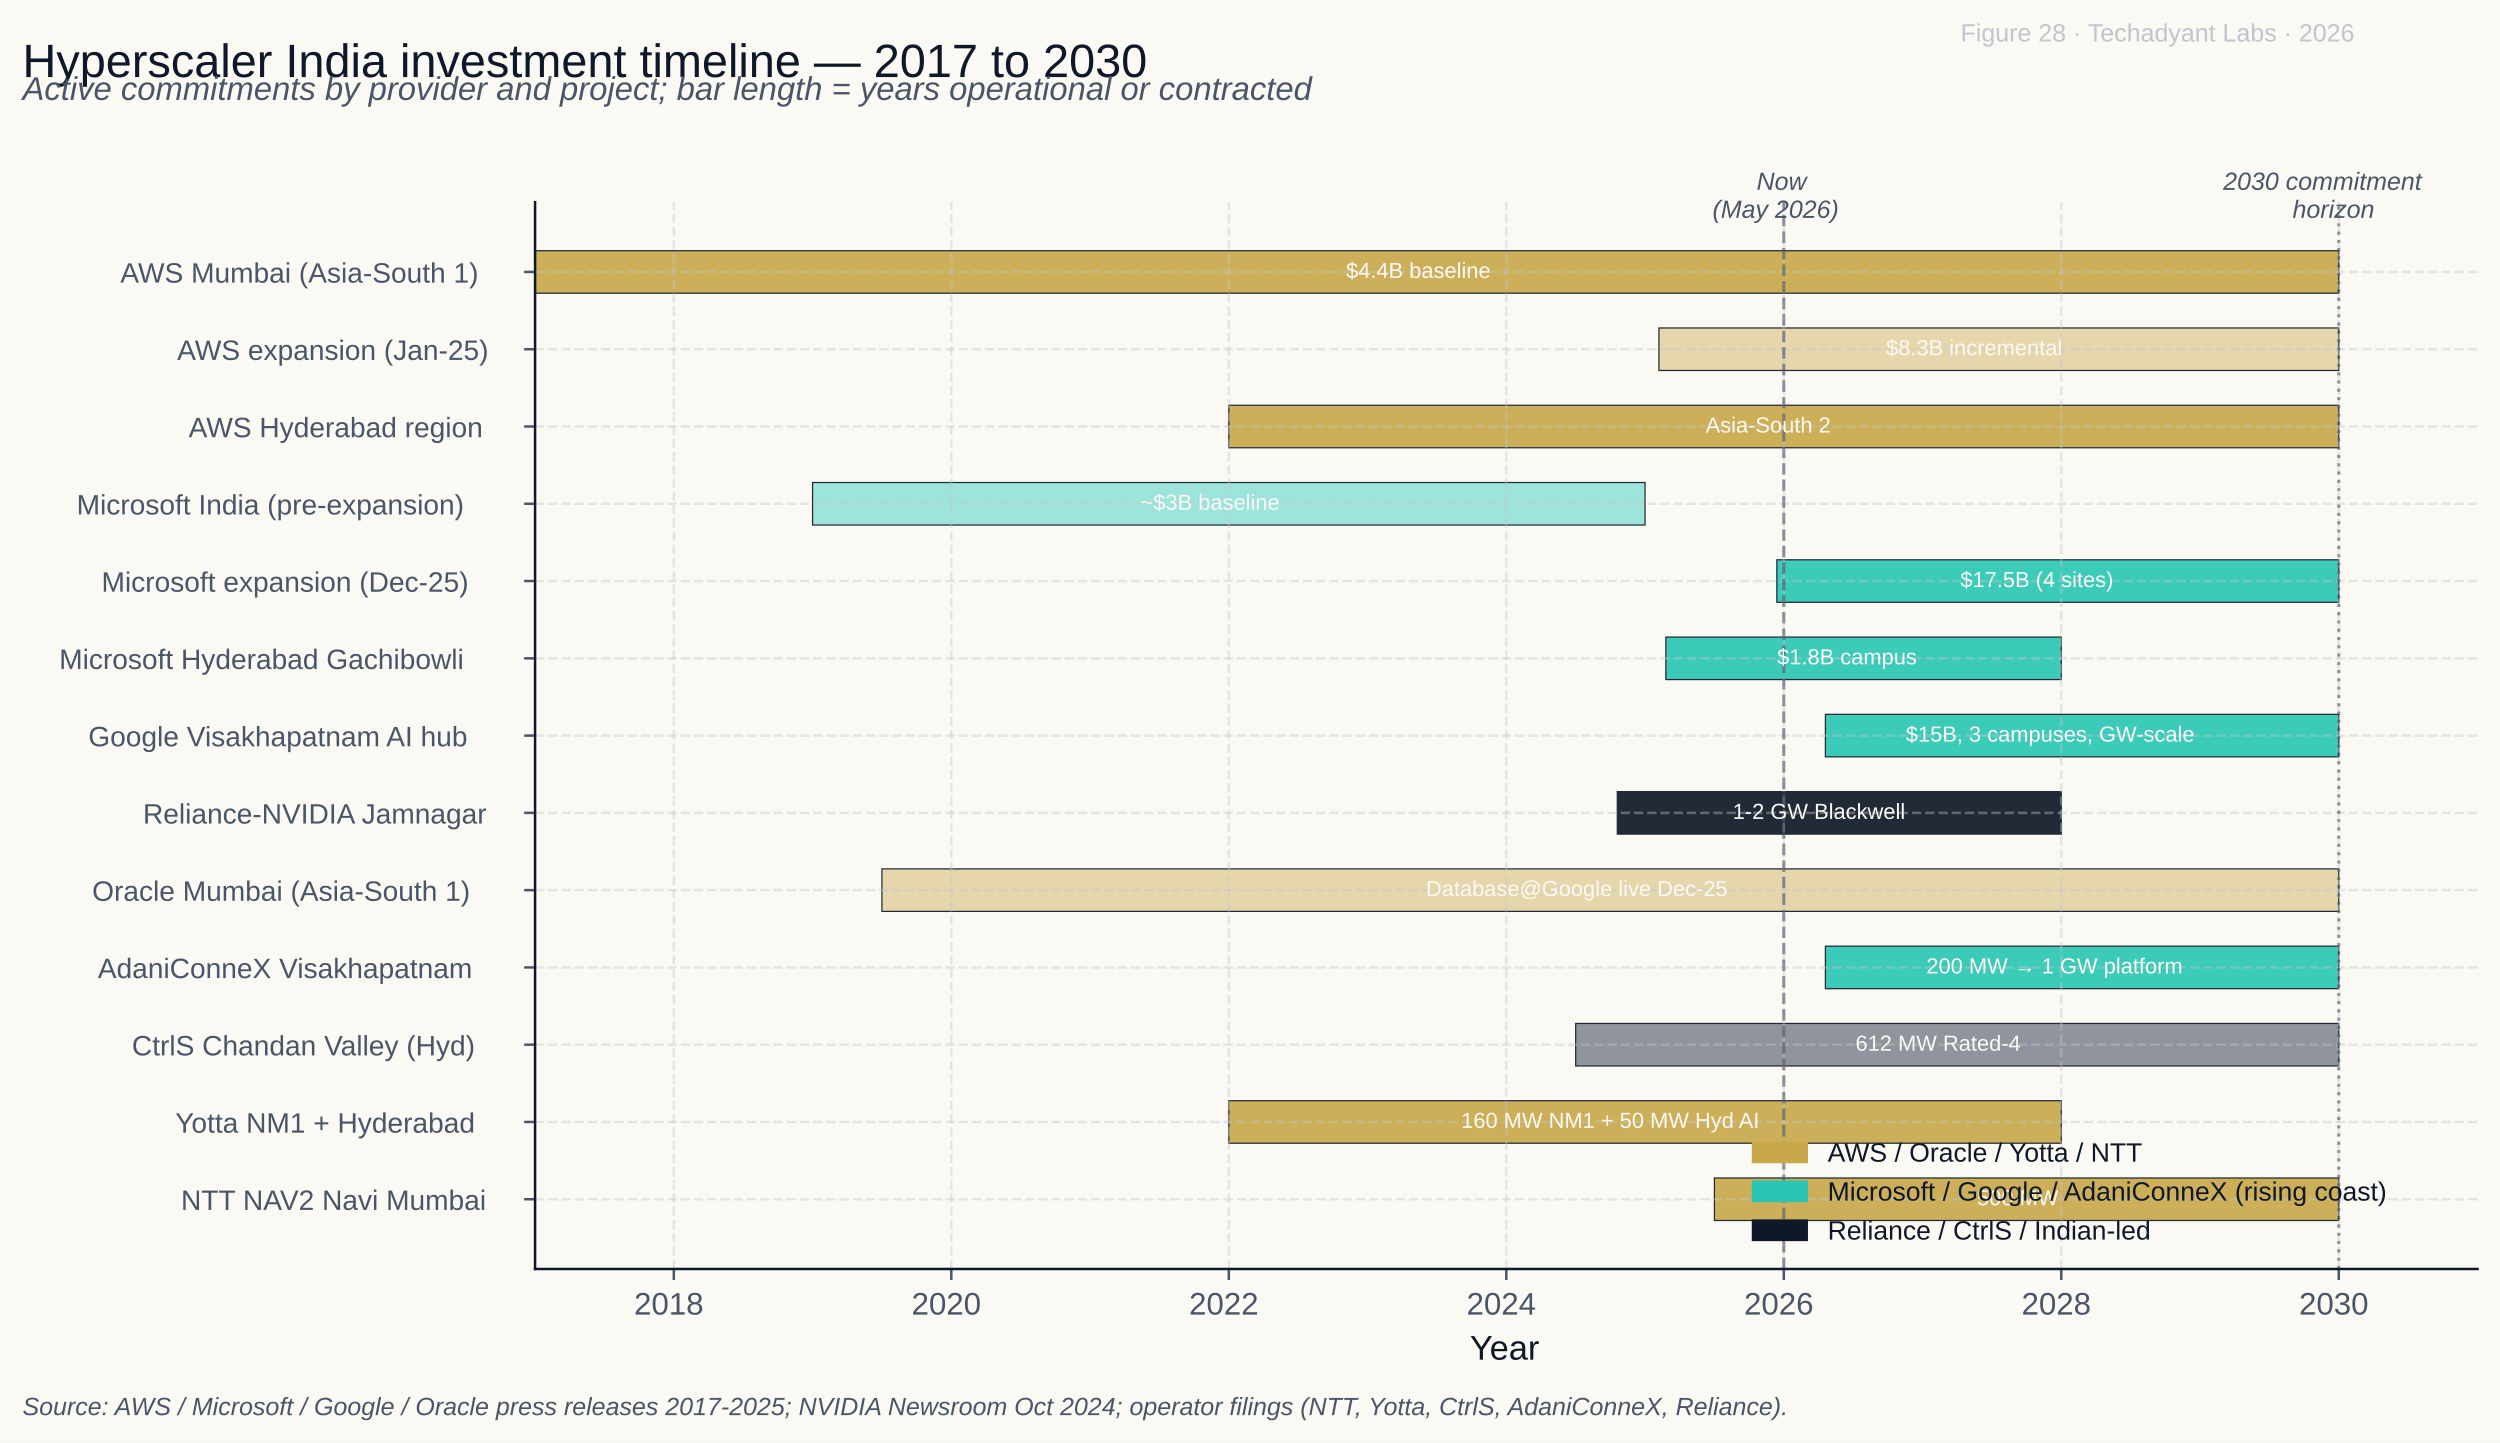
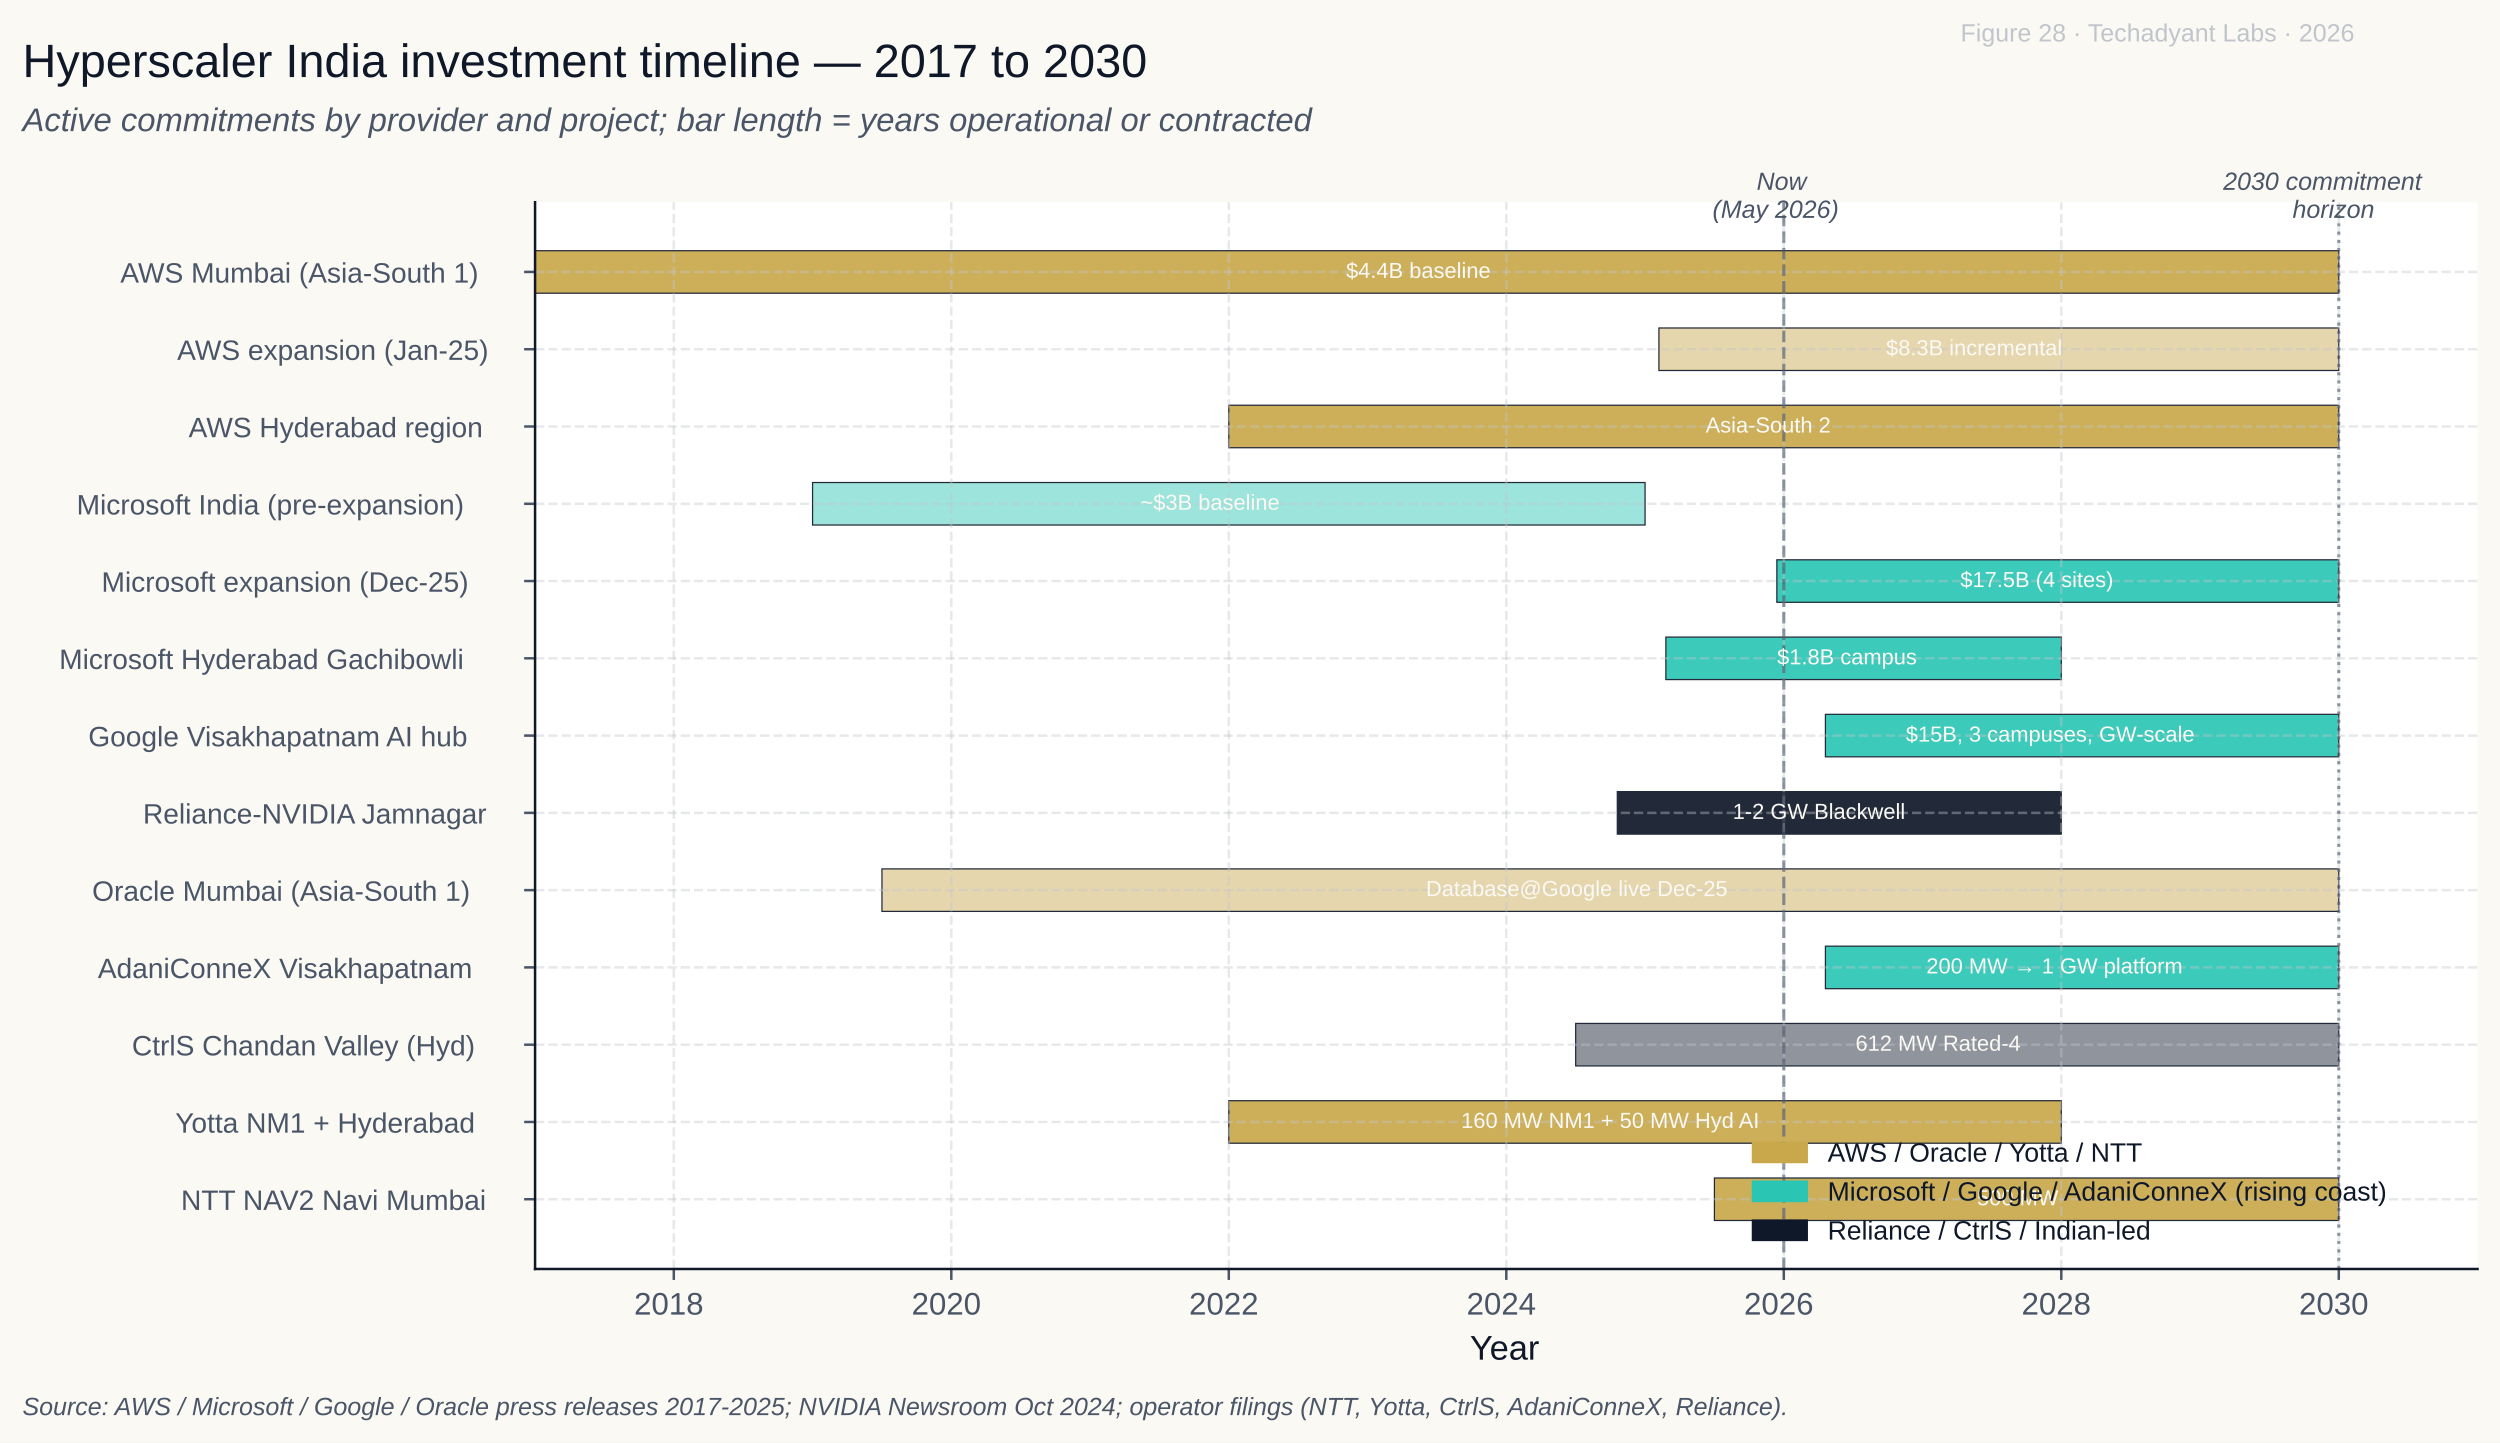
- <svg xmlns="http://www.w3.org/2000/svg" xmlns:xlink="http://www.w3.org/1999/xlink" width="800.64pt" height="462.062pt" viewBox="0 0 800.64 462.062" version="1.1">
+ <svg xmlns="http://www.w3.org/2000/svg" id="Layer_1" version="1.1" viewBox="0 0 800.64 462.06">
  <defs>
-     <style type="text/css">*{stroke-linejoin: round; stroke-linecap: butt}</style>
+     <style>
+       .st0 {
+         clip-path: url(#clippath-34);
+       }
+ 
+       .st1 {
+         stroke-linecap: square;
+       }
+ 
+       .st1, .st2, .st3, .st4, .st5, .st6, .st7, .st8 {
+         stroke: #0f1828;
+       }
+ 
+       .st1, .st9, .st10, .st11, .st12 {
+         fill: none;
+       }
+ 
+       .st1, .st13, .st12 {
+         stroke-width: .8px;
+       }
+ 
+       .st14 {
+         clip-path: url(#clippath-21);
+       }
+ 
+       .st15 {
+         clip-path: url(#clippath-6);
+       }
+ 
+       .st16 {
+         clip-path: url(#clippath-7);
+       }
+ 
+       .st17 {
+         clip-path: url(#clippath-17);
+       }
+ 
+       .st18 {
+         clip-path: url(#clippath-31);
+       }
+ 
+       .st19 {
+         clip-path: url(#clippath-15);
+       }
+ 
+       .st20 {
+         clip-path: url(#clippath-33);
+       }
+ 
+       .st21 {
+         clip-path: url(#clippath-18);
+       }
+ 
+       .st22 {
+         clip-path: url(#clippath-4);
+       }
+ 
+       .st23 {
+         clip-path: url(#clippath-22);
+       }
+ 
+       .st24 {
+         clip-path: url(#clippath-23);
+       }
+ 
+       .st2 {
+         fill: #95e2d9;
+       }
+ 
+       .st2, .st25, .st26, .st27, .st3, .st28, .st29, .st30, .st4, .st5, .st31, .st7, .st32, .st8, .st33 {
+         isolation: isolate;
+       }
+ 
+       .st2, .st3, .st4, .st5, .st7, .st8 {
+         opacity: .92;
+         stroke-width: .4px;
+       }
+ 
+       .st34 {
+         clip-path: url(#clippath-9);
+       }
+ 
+       .st35 {
+         clip-path: url(#clippath-10);
+       }
+ 
+       .st25 {
+         font-size: 11px;
+       }
+ 
+       .st25, .st27, .st28, .st29, .st30, .st31, .st33 {
+         font-family: ArialMT, Arial;
+       }
+ 
+       .st25, .st29, .st30, .st6, .st7 {
+         fill: #0f1828;
+       }
+ 
+       .st36, .st31 {
+         fill: #fbf9f4;
+       }
+ 
+       .st37 {
+         fill: #fff;
+       }
+ 
+       .st9 {
+         stroke-dasharray: 1 1.65;
+       }
+ 
+       .st9, .st13, .st11 {
+         stroke: #4a5567;
+       }
+ 
+       .st9, .st13, .st11, .st12 {
+         stroke-linejoin: round;
+       }
+ 
+       .st9, .st11 {
+         stroke-opacity: .6;
+       }
+ 
+       .st38 {
+         clip-path: url(#clippath-25);
+       }
+ 
+       .st26, .st13, .st28, .st32, .st33 {
+         fill: #4a5567;
+       }
+ 
+       .st26, .st27 {
+         font-size: 8px;
+       }
+ 
+       .st26, .st32 {
+         font-family: Arial-ItalicMT, Arial;
+         font-style: italic;
+       }
+ 
+       .st39 {
+         clip-path: url(#clippath-27);
+       }
+ 
+       .st40 {
+         clip-path: url(#clippath-11);
+       }
+ 
+       .st27 {
+         fill: #c0c5cc;
+       }
+ 
+       .st41 {
+         clip-path: url(#clippath-28);
+       }
+ 
+       .st42 {
+         clip-path: url(#clippath-1);
+       }
+ 
+       .st43 {
+         clip-path: url(#clippath-5);
+       }
+ 
+       .st44 {
+         clip-path: url(#clippath-20);
+       }
+ 
+       .st45 {
+         clip-path: url(#clippath-8);
+       }
+ 
+       .st11 {
+         stroke-dasharray: 3.7 1.6;
+       }
+ 
+       .st3 {
+         fill: #e4d3a6;
+       }
+ 
+       .st28 {
+         font-size: 9px;
+       }
+ 
+       .st29 {
+         font-size: 15px;
+       }
+ 
+       .st46 {
+         clip-path: url(#clippath-3);
+       }
+ 
+       .st47 {
+         clip-path: url(#clippath-26);
+       }
+ 
+       .st48 {
+         clip-path: url(#clippath-12);
+       }
+ 
+       .st49 {
+         clip-path: url(#clippath-14);
+       }
+ 
+       .st50 {
+         stroke: #2bc5b4;
+       }
+ 
+       .st50, .st5 {
+         fill: #2bc5b4;
+       }
+ 
+       .st30 {
+         font-size: 8.5px;
+       }
+ 
+       .st51 {
+         clip-path: url(#clippath-30);
+       }
+ 
+       .st52 {
+         clip-path: url(#clippath-19);
+       }
+ 
+       .st4 {
+         fill: #878b95;
+       }
+ 
+       .st53 {
+         clip-path: url(#clippath-32);
+       }
+ 
+       .st54 {
+         stroke: #c9a84c;
+       }
+ 
+       .st54, .st8 {
+         fill: #c9a84c;
+       }
+ 
+       .st12 {
+         stroke: #c0c5cc;
+         stroke-dasharray: 2.96 1.28;
+         stroke-opacity: .4;
+       }
+ 
+       .st55 {
+         clip-path: url(#clippath-16);
+       }
+ 
+       .st56 {
+         clip-path: url(#clippath-2);
+       }
+ 
+       .st57 {
+         clip-path: url(#clippath-29);
+       }
+ 
+       .st58 {
+         clip-path: url(#clippath-13);
+       }
+ 
+       .st31 {
+         font-size: 7px;
+       }
+ 
+       .st59 {
+         clip-path: url(#clippath-24);
+       }
+ 
+       .st32 {
+         font-size: 10.5px;
+       }
+ 
+       .st60 {
+         clip-path: url(#clippath);
+       }
+ 
+       .st33 {
+         font-size: 10px;
+       }
+     </style>
+     <clipPath id="clippath">
+       <rect class="st10" x="171.36" y="64.76" width="622.08" height="341.64" />
+     </clipPath>
+     <clipPath id="clippath-1">
+       <rect class="st10" x="171.36" y="64.76" width="622.08" height="341.64" />
+     </clipPath>
+     <clipPath id="clippath-2">
+       <rect class="st10" x="171.36" y="64.76" width="622.08" height="341.64" />
+     </clipPath>
+     <clipPath id="clippath-3">
+       <rect class="st10" x="171.36" y="64.76" width="622.08" height="341.64" />
+     </clipPath>
+     <clipPath id="clippath-4">
+       <rect class="st10" x="171.36" y="64.76" width="622.08" height="341.64" />
+     </clipPath>
+     <clipPath id="clippath-5">
+       <rect class="st10" x="171.36" y="64.76" width="622.08" height="341.64" />
+     </clipPath>
+     <clipPath id="clippath-6">
+       <rect class="st10" x="171.36" y="64.76" width="622.08" height="341.64" />
+     </clipPath>
+     <clipPath id="clippath-7">
+       <rect class="st10" x="171.36" y="64.76" width="622.08" height="341.64" />
+     </clipPath>
+     <clipPath id="clippath-8">
+       <rect class="st10" x="171.36" y="64.76" width="622.08" height="341.64" />
+     </clipPath>
+     <clipPath id="clippath-9">
+       <rect class="st10" x="171.36" y="64.76" width="622.08" height="341.64" />
+     </clipPath>
+     <clipPath id="clippath-10">
+       <rect class="st10" x="171.36" y="64.76" width="622.08" height="341.64" />
+     </clipPath>
+     <clipPath id="clippath-11">
+       <rect class="st10" x="171.36" y="64.76" width="622.08" height="341.64" />
+     </clipPath>
+     <clipPath id="clippath-12">
+       <rect class="st10" x="171.36" y="64.76" width="622.08" height="341.64" />
+     </clipPath>
+     <clipPath id="clippath-13">
+       <rect class="st10" x="171.36" y="64.76" width="622.08" height="341.64" />
+     </clipPath>
+     <clipPath id="clippath-14">
+       <rect class="st10" x="171.36" y="64.76" width="622.08" height="341.64" />
+     </clipPath>
+     <clipPath id="clippath-15">
+       <rect class="st10" x="171.36" y="64.76" width="622.08" height="341.64" />
+     </clipPath>
+     <clipPath id="clippath-16">
+       <rect class="st10" x="171.36" y="64.76" width="622.08" height="341.64" />
+     </clipPath>
+     <clipPath id="clippath-17">
+       <rect class="st10" x="171.36" y="64.76" width="622.08" height="341.64" />
+     </clipPath>
+     <clipPath id="clippath-18">
+       <rect class="st10" x="171.36" y="64.76" width="622.08" height="341.64" />
+     </clipPath>
+     <clipPath id="clippath-19">
+       <rect class="st10" x="171.36" y="64.76" width="622.08" height="341.64" />
+     </clipPath>
+     <clipPath id="clippath-20">
+       <rect class="st10" x="171.36" y="64.76" width="622.08" height="341.64" />
+     </clipPath>
+     <clipPath id="clippath-21">
+       <rect class="st10" x="171.36" y="64.76" width="622.08" height="341.64" />
+     </clipPath>
+     <clipPath id="clippath-22">
+       <rect class="st10" x="171.36" y="64.76" width="622.08" height="341.64" />
+     </clipPath>
+     <clipPath id="clippath-23">
+       <rect class="st10" x="171.36" y="64.76" width="622.08" height="341.64" />
+     </clipPath>
+     <clipPath id="clippath-24">
+       <rect class="st10" x="171.36" y="64.76" width="622.08" height="341.64" />
+     </clipPath>
+     <clipPath id="clippath-25">
+       <rect class="st10" x="171.36" y="64.76" width="622.08" height="341.64" />
+     </clipPath>
+     <clipPath id="clippath-26">
+       <rect class="st10" x="171.36" y="64.76" width="622.08" height="341.64" />
+     </clipPath>
+     <clipPath id="clippath-27">
+       <rect class="st10" x="171.36" y="64.76" width="622.08" height="341.64" />
+     </clipPath>
+     <clipPath id="clippath-28">
+       <rect class="st10" x="171.36" y="64.76" width="622.08" height="341.64" />
+     </clipPath>
+     <clipPath id="clippath-29">
+       <rect class="st10" x="171.36" y="64.76" width="622.08" height="341.64" />
+     </clipPath>
+     <clipPath id="clippath-30">
+       <rect class="st10" x="171.36" y="64.76" width="622.08" height="341.64" />
+     </clipPath>
+     <clipPath id="clippath-31">
+       <rect class="st10" x="171.36" y="64.76" width="622.08" height="341.64" />
+     </clipPath>
+     <clipPath id="clippath-32">
+       <rect class="st10" x="171.36" y="64.76" width="622.08" height="341.64" />
+     </clipPath>
+     <clipPath id="clippath-33">
+       <rect class="st10" x="171.36" y="64.76" width="622.08" height="341.64" />
+     </clipPath>
+     <clipPath id="clippath-34">
+       <rect class="st10" x="171.36" y="64.76" width="622.08" height="341.64" />
+     </clipPath>
  </defs>
-   <g id="figure_1">
-     <g id="patch_1">
-       <path d="M 0 462.062  L 800.64 462.062  L 800.64 0  L 0 0  z " style="fill: #fbf9f4" />
-     </g>
-     <g id="axes_1">
-       <g id="patch_2">
-         <path d="M 171.36 406.399  L 793.44 406.399  L 793.44 64.759  L 171.36 64.759  z " style="fill: #fbf9f4" />
-       </g>
-       <g id="patch_3">
-         <path d="M 171.36 80.288  L 749.006 80.288  L 749.006 93.899  L 171.36 93.899  z " clip-path="url(#p62c9e10bc2)" style="fill: #c9a84c; opacity: 0.92; stroke: #0f1828; stroke-width: 0.4; stroke-linejoin: miter" />
-       </g>
-       <g id="patch_4">
-         <path d="M 531.278 105.035  L 749.006 105.035  L 749.006 118.647  L 531.278 118.647  z " clip-path="url(#p62c9e10bc2)" style="fill: #e4d3a6; opacity: 0.92; stroke: #0f1828; stroke-width: 0.4; stroke-linejoin: miter" />
-       </g>
-       <g id="patch_5">
-         <path d="M 393.531 129.783  L 749.006 129.783  L 749.006 143.394  L 393.531 143.394  z " clip-path="url(#p62c9e10bc2)" style="fill: #c9a84c; opacity: 0.92; stroke: #0f1828; stroke-width: 0.4; stroke-linejoin: miter" />
-       </g>
-       <g id="patch_6">
-         <path d="M 260.229 154.531  L 526.834 154.531  L 526.834 168.142  L 260.229 168.142  z " clip-path="url(#p62c9e10bc2)" style="fill: #95e2d9; opacity: 0.92; stroke: #0f1828; stroke-width: 0.4; stroke-linejoin: miter" />
-       </g>
-       <g id="patch_7">
-         <path d="M 569.047 179.278  L 749.006 179.278  L 749.006 192.889  L 569.047 192.889  z " clip-path="url(#p62c9e10bc2)" style="fill: #2bc5b4; opacity: 0.92; stroke: #0f1828; stroke-width: 0.4; stroke-linejoin: miter" />
-       </g>
-       <g id="patch_8">
-         <path d="M 533.499 204.026  L 660.137 204.026  L 660.137 217.637  L 533.499 217.637  z " clip-path="url(#p62c9e10bc2)" style="fill: #2bc5b4; opacity: 0.92; stroke: #0f1828; stroke-width: 0.4; stroke-linejoin: miter" />
-       </g>
-       <g id="patch_9">
-         <path d="M 584.599 228.773  L 749.006 228.773  L 749.006 242.384  L 584.599 242.384  z " clip-path="url(#p62c9e10bc2)" style="fill: #2bc5b4; opacity: 0.92; stroke: #0f1828; stroke-width: 0.4; stroke-linejoin: miter" />
-       </g>
-       <g id="patch_10">
-         <path d="M 517.947 253.521  L 660.137 253.521  L 660.137 267.132  L 517.947 267.132  z " clip-path="url(#p62c9e10bc2)" style="fill: #0f1828; opacity: 0.92; stroke: #0f1828; stroke-width: 0.4; stroke-linejoin: miter" />
-       </g>
-       <g id="patch_11">
-         <path d="M 282.446 278.268  L 749.006 278.268  L 749.006 291.879  L 282.446 291.879  z " clip-path="url(#p62c9e10bc2)" style="fill: #e4d3a6; opacity: 0.92; stroke: #0f1828; stroke-width: 0.4; stroke-linejoin: miter" />
-       </g>
-       <g id="patch_12">
-         <path d="M 584.599 303.016  L 749.006 303.016  L 749.006 316.627  L 584.599 316.627  z " clip-path="url(#p62c9e10bc2)" style="fill: #2bc5b4; opacity: 0.92; stroke: #0f1828; stroke-width: 0.4; stroke-linejoin: miter" />
-       </g>
-       <g id="patch_13">
-         <path d="M 504.617 327.763  L 749.006 327.763  L 749.006 341.375  L 504.617 341.375  z " clip-path="url(#p62c9e10bc2)" style="fill: #878b95; opacity: 0.92; stroke: #0f1828; stroke-width: 0.4; stroke-linejoin: miter" />
-       </g>
-       <g id="patch_14">
-         <path d="M 393.531 352.511  L 660.137 352.511  L 660.137 366.122  L 393.531 366.122  z " clip-path="url(#p62c9e10bc2)" style="fill: #c9a84c; opacity: 0.92; stroke: #0f1828; stroke-width: 0.4; stroke-linejoin: miter" />
-       </g>
-       <g id="patch_15">
-         <path d="M 549.051 377.259  L 749.006 377.259  L 749.006 390.87  L 549.051 390.87  z " clip-path="url(#p62c9e10bc2)" style="fill: #c9a84c; opacity: 0.92; stroke: #0f1828; stroke-width: 0.4; stroke-linejoin: miter" />
-       </g>
-       <g id="matplotlib.axis_1">
-         <g id="xtick_1">
-           <g id="line2d_1">
-             <path d="M 215.794 406.399  L 215.794 64.759  " clip-path="url(#p62c9e10bc2)" style="fill: none; stroke-dasharray: 2.96,1.28; stroke-dashoffset: 0; stroke: #c0c5cc; stroke-opacity: 0.4; stroke-width: 0.8" />
-           </g>
-           <g id="line2d_2">
-             <defs>
-               <path id="m783d1feacb" d="M 0 0  L 0 3.5  " style="stroke: #4a5567; stroke-width: 0.8" />
-             </defs>
-             <g>
-               <use xlink:href="#m783d1feacb" x="215.794" y="406.399" style="fill: #4a5567; stroke: #4a5567; stroke-width: 0.8" />
-             </g>
-           </g>
-           <g id="text_1">
-             <text x="203.07" y="421.00" font-family="Arial, Helvetica, sans-serif" font-size="10.0" fill="#4a5567">2018</text>
-           </g>
-         </g>
-         <g id="xtick_2">
-           <g id="line2d_3">
-             <path d="M 304.663 406.399  L 304.663 64.759  " clip-path="url(#p62c9e10bc2)" style="fill: none; stroke-dasharray: 2.96,1.28; stroke-dashoffset: 0; stroke: #c0c5cc; stroke-opacity: 0.4; stroke-width: 0.8" />
-           </g>
-           <g id="line2d_4">
-             <g>
-               <use xlink:href="#m783d1feacb" x="304.663" y="406.399" style="fill: #4a5567; stroke: #4a5567; stroke-width: 0.8" />
-             </g>
-           </g>
-           <g id="text_2">
-             <text x="291.94" y="421.00" font-family="Arial, Helvetica, sans-serif" font-size="10.0" fill="#4a5567">2020</text>
-           </g>
-         </g>
-         <g id="xtick_3">
-           <g id="line2d_5">
-             <path d="M 393.531 406.399  L 393.531 64.759  " clip-path="url(#p62c9e10bc2)" style="fill: none; stroke-dasharray: 2.96,1.28; stroke-dashoffset: 0; stroke: #c0c5cc; stroke-opacity: 0.4; stroke-width: 0.8" />
-           </g>
-           <g id="line2d_6">
-             <g>
-               <use xlink:href="#m783d1feacb" x="393.531" y="406.399" style="fill: #4a5567; stroke: #4a5567; stroke-width: 0.8" />
-             </g>
-           </g>
-           <g id="text_3">
-             <text x="380.81" y="421.00" font-family="Arial, Helvetica, sans-serif" font-size="10.0" fill="#4a5567">2022</text>
-           </g>
-         </g>
-         <g id="xtick_4">
-           <g id="line2d_7">
-             <path d="M 482.4 406.399  L 482.4 64.759  " clip-path="url(#p62c9e10bc2)" style="fill: none; stroke-dasharray: 2.96,1.28; stroke-dashoffset: 0; stroke: #c0c5cc; stroke-opacity: 0.4; stroke-width: 0.8" />
-           </g>
-           <g id="line2d_8">
-             <g>
-               <use xlink:href="#m783d1feacb" x="482.4" y="406.399" style="fill: #4a5567; stroke: #4a5567; stroke-width: 0.8" />
-             </g>
-           </g>
-           <g id="text_4">
-             <text x="469.68" y="421.00" font-family="Arial, Helvetica, sans-serif" font-size="10.0" fill="#4a5567">2024</text>
-           </g>
-         </g>
-         <g id="xtick_5">
-           <g id="line2d_9">
-             <path d="M 571.269 406.399  L 571.269 64.759  " clip-path="url(#p62c9e10bc2)" style="fill: none; stroke-dasharray: 2.96,1.28; stroke-dashoffset: 0; stroke: #c0c5cc; stroke-opacity: 0.4; stroke-width: 0.8" />
-           </g>
-           <g id="line2d_10">
-             <g>
-               <use xlink:href="#m783d1feacb" x="571.269" y="406.399" style="fill: #4a5567; stroke: #4a5567; stroke-width: 0.8" />
-             </g>
-           </g>
-           <g id="text_5">
-             <text x="558.54" y="421.00" font-family="Arial, Helvetica, sans-serif" font-size="10.0" fill="#4a5567">2026</text>
-           </g>
-         </g>
-         <g id="xtick_6">
-           <g id="line2d_11">
-             <path d="M 660.137 406.399  L 660.137 64.759  " clip-path="url(#p62c9e10bc2)" style="fill: none; stroke-dasharray: 2.96,1.28; stroke-dashoffset: 0; stroke: #c0c5cc; stroke-opacity: 0.4; stroke-width: 0.8" />
-           </g>
-           <g id="line2d_12">
-             <g>
-               <use xlink:href="#m783d1feacb" x="660.137" y="406.399" style="fill: #4a5567; stroke: #4a5567; stroke-width: 0.8" />
-             </g>
-           </g>
-           <g id="text_6">
-             <text x="647.41" y="421.00" font-family="Arial, Helvetica, sans-serif" font-size="10.0" fill="#4a5567">2028</text>
-           </g>
-         </g>
-         <g id="xtick_7">
-           <g id="line2d_13">
-             <path d="M 749.006 406.399  L 749.006 64.759  " clip-path="url(#p62c9e10bc2)" style="fill: none; stroke-dasharray: 2.96,1.28; stroke-dashoffset: 0; stroke: #c0c5cc; stroke-opacity: 0.4; stroke-width: 0.8" />
-           </g>
-           <g id="line2d_14">
-             <g>
-               <use xlink:href="#m783d1feacb" x="749.006" y="406.399" style="fill: #4a5567; stroke: #4a5567; stroke-width: 0.8" />
-             </g>
-           </g>
-           <g id="text_7">
-             <text x="736.28" y="421.00" font-family="Arial, Helvetica, sans-serif" font-size="10.0" fill="#4a5567">2030</text>
-           </g>
-         </g>
-         <g id="text_8">
-           <text x="470.75" y="435.44" font-family="Arial, Helvetica, sans-serif" font-size="11.0" fill="#0f1828">Year</text>
-         </g>
-       </g>
-       <g id="matplotlib.axis_2">
-         <g id="ytick_1">
-           <g id="line2d_15">
-             <path d="M 171.36 87.093  L 793.44 87.093  " clip-path="url(#p62c9e10bc2)" style="fill: none; stroke-dasharray: 2.96,1.28; stroke-dashoffset: 0; stroke: #c0c5cc; stroke-opacity: 0.4; stroke-width: 0.8" />
-           </g>
-           <g id="line2d_16">
-             <defs>
-               <path id="m60f2a35391" d="M 0 0  L -3.5 0  " style="stroke: #4a5567; stroke-width: 0.8" />
-             </defs>
-             <g>
-               <use xlink:href="#m60f2a35391" x="171.36" y="87.093" style="fill: #4a5567; stroke: #4a5567; stroke-width: 0.8" />
-             </g>
-           </g>
-           <g id="text_9">
-             <text x="38.53" y="90.51" font-family="Arial, Helvetica, sans-serif" font-size="9.0" fill="#4a5567">AWS Mumbai (Asia-South 1)</text>
-           </g>
-         </g>
-         <g id="ytick_2">
-           <g id="line2d_17">
-             <path d="M 171.36 111.841  L 793.44 111.841  " clip-path="url(#p62c9e10bc2)" style="fill: none; stroke-dasharray: 2.96,1.28; stroke-dashoffset: 0; stroke: #c0c5cc; stroke-opacity: 0.4; stroke-width: 0.8" />
-           </g>
-           <g id="line2d_18">
-             <g>
-               <use xlink:href="#m60f2a35391" x="171.36" y="111.841" style="fill: #4a5567; stroke: #4a5567; stroke-width: 0.8" />
-             </g>
-           </g>
-           <g id="text_10">
-             <text x="56.73" y="115.26" font-family="Arial, Helvetica, sans-serif" font-size="9.0" fill="#4a5567">AWS expansion (Jan-25)</text>
-           </g>
-         </g>
-         <g id="ytick_3">
-           <g id="line2d_19">
-             <path d="M 171.36 136.589  L 793.44 136.589  " clip-path="url(#p62c9e10bc2)" style="fill: none; stroke-dasharray: 2.96,1.28; stroke-dashoffset: 0; stroke: #c0c5cc; stroke-opacity: 0.4; stroke-width: 0.8" />
-           </g>
-           <g id="line2d_20">
-             <g>
-               <use xlink:href="#m60f2a35391" x="171.36" y="136.589" style="fill: #4a5567; stroke: #4a5567; stroke-width: 0.8" />
-             </g>
-           </g>
-           <g id="text_11">
-             <text x="60.40" y="140.01" font-family="Arial, Helvetica, sans-serif" font-size="9.0" fill="#4a5567">AWS Hyderabad region</text>
-           </g>
-         </g>
-         <g id="ytick_4">
-           <g id="line2d_21">
-             <path d="M 171.36 161.336  L 793.44 161.336  " clip-path="url(#p62c9e10bc2)" style="fill: none; stroke-dasharray: 2.96,1.28; stroke-dashoffset: 0; stroke: #c0c5cc; stroke-opacity: 0.4; stroke-width: 0.8" />
-           </g>
-           <g id="line2d_22">
-             <g>
-               <use xlink:href="#m60f2a35391" x="171.36" y="161.336" style="fill: #4a5567; stroke: #4a5567; stroke-width: 0.8" />
-             </g>
-           </g>
-           <g id="text_12">
-             <text x="24.54" y="164.76" font-family="Arial, Helvetica, sans-serif" font-size="9.0" fill="#4a5567">Microsoft India (pre-expansion)</text>
-           </g>
-         </g>
-         <g id="ytick_5">
-           <g id="line2d_23">
-             <path d="M 171.36 186.084  L 793.44 186.084  " clip-path="url(#p62c9e10bc2)" style="fill: none; stroke-dasharray: 2.96,1.28; stroke-dashoffset: 0; stroke: #c0c5cc; stroke-opacity: 0.4; stroke-width: 0.8" />
-           </g>
-           <g id="line2d_24">
-             <g>
-               <use xlink:href="#m60f2a35391" x="171.36" y="186.084" style="fill: #4a5567; stroke: #4a5567; stroke-width: 0.8" />
-             </g>
-           </g>
-           <g id="text_13">
-             <text x="32.51" y="189.50" font-family="Arial, Helvetica, sans-serif" font-size="9.0" fill="#4a5567">Microsoft expansion (Dec-25)</text>
-           </g>
-         </g>
-         <g id="ytick_6">
-           <g id="line2d_25">
-             <path d="M 171.36 210.831  L 793.44 210.831  " clip-path="url(#p62c9e10bc2)" style="fill: none; stroke-dasharray: 2.96,1.28; stroke-dashoffset: 0; stroke: #c0c5cc; stroke-opacity: 0.4; stroke-width: 0.8" />
-           </g>
-           <g id="line2d_26">
-             <g>
-               <use xlink:href="#m60f2a35391" x="171.36" y="210.831" style="fill: #4a5567; stroke: #4a5567; stroke-width: 0.8" />
-             </g>
-           </g>
-           <g id="text_14">
-             <text x="18.96" y="214.25" font-family="Arial, Helvetica, sans-serif" font-size="9.0" fill="#4a5567">Microsoft Hyderabad Gachibowli</text>
-           </g>
-         </g>
-         <g id="ytick_7">
-           <g id="line2d_27">
-             <path d="M 171.36 235.579  L 793.44 235.579  " clip-path="url(#p62c9e10bc2)" style="fill: none; stroke-dasharray: 2.96,1.28; stroke-dashoffset: 0; stroke: #c0c5cc; stroke-opacity: 0.4; stroke-width: 0.8" />
-           </g>
-           <g id="line2d_28">
-             <g>
-               <use xlink:href="#m60f2a35391" x="171.36" y="235.579" style="fill: #4a5567; stroke: #4a5567; stroke-width: 0.8" />
-             </g>
-           </g>
-           <g id="text_15">
-             <text x="28.28" y="239.00" font-family="Arial, Helvetica, sans-serif" font-size="9.0" fill="#4a5567">Google Visakhapatnam AI hub</text>
-           </g>
-         </g>
-         <g id="ytick_8">
-           <g id="line2d_29">
-             <path d="M 171.36 260.326  L 793.44 260.326  " clip-path="url(#p62c9e10bc2)" style="fill: none; stroke-dasharray: 2.96,1.28; stroke-dashoffset: 0; stroke: #c0c5cc; stroke-opacity: 0.4; stroke-width: 0.8" />
-           </g>
-           <g id="line2d_30">
-             <g>
-               <use xlink:href="#m60f2a35391" x="171.36" y="260.326" style="fill: #4a5567; stroke: #4a5567; stroke-width: 0.8" />
-             </g>
-           </g>
-           <g id="text_16">
-             <text x="45.79" y="263.75" font-family="Arial, Helvetica, sans-serif" font-size="9.0" fill="#4a5567">Reliance-NVIDIA Jamnagar</text>
-           </g>
-         </g>
-         <g id="ytick_9">
-           <g id="line2d_31">
-             <path d="M 171.36 285.074  L 793.44 285.074  " clip-path="url(#p62c9e10bc2)" style="fill: none; stroke-dasharray: 2.96,1.28; stroke-dashoffset: 0; stroke: #c0c5cc; stroke-opacity: 0.4; stroke-width: 0.8" />
-           </g>
-           <g id="line2d_32">
-             <g>
-               <use xlink:href="#m60f2a35391" x="171.36" y="285.074" style="fill: #4a5567; stroke: #4a5567; stroke-width: 0.8" />
-             </g>
-           </g>
-           <g id="text_17">
-             <text x="29.51" y="288.49" font-family="Arial, Helvetica, sans-serif" font-size="9.0" fill="#4a5567">Oracle Mumbai (Asia-South 1)</text>
-           </g>
-         </g>
-         <g id="ytick_10">
-           <g id="line2d_33">
-             <path d="M 171.36 309.821  L 793.44 309.821  " clip-path="url(#p62c9e10bc2)" style="fill: none; stroke-dasharray: 2.96,1.28; stroke-dashoffset: 0; stroke: #c0c5cc; stroke-opacity: 0.4; stroke-width: 0.8" />
-           </g>
-           <g id="line2d_34">
-             <g>
-               <use xlink:href="#m60f2a35391" x="171.36" y="309.821" style="fill: #4a5567; stroke: #4a5567; stroke-width: 0.8" />
-             </g>
-           </g>
-           <g id="text_18">
-             <text x="31.33" y="313.24" font-family="Arial, Helvetica, sans-serif" font-size="9.0" fill="#4a5567">AdaniConneX Visakhapatnam</text>
-           </g>
-         </g>
-         <g id="ytick_11">
-           <g id="line2d_35">
-             <path d="M 171.36 334.569  L 793.44 334.569  " clip-path="url(#p62c9e10bc2)" style="fill: none; stroke-dasharray: 2.96,1.28; stroke-dashoffset: 0; stroke: #c0c5cc; stroke-opacity: 0.4; stroke-width: 0.8" />
-           </g>
-           <g id="line2d_36">
-             <g>
-               <use xlink:href="#m60f2a35391" x="171.36" y="334.569" style="fill: #4a5567; stroke: #4a5567; stroke-width: 0.8" />
-             </g>
-           </g>
-           <g id="text_19">
-             <text x="42.24" y="337.99" font-family="Arial, Helvetica, sans-serif" font-size="9.0" fill="#4a5567">CtrlS Chandan Valley (Hyd)</text>
-           </g>
-         </g>
-         <g id="ytick_12">
-           <g id="line2d_37">
-             <path d="M 171.36 359.317  L 793.44 359.317  " clip-path="url(#p62c9e10bc2)" style="fill: none; stroke-dasharray: 2.96,1.28; stroke-dashoffset: 0; stroke: #c0c5cc; stroke-opacity: 0.4; stroke-width: 0.8" />
-           </g>
-           <g id="line2d_38">
-             <g>
-               <use xlink:href="#m60f2a35391" x="171.36" y="359.317" style="fill: #4a5567; stroke: #4a5567; stroke-width: 0.8" />
-             </g>
-           </g>
-           <g id="text_20">
-             <text x="56.13" y="362.74" font-family="Arial, Helvetica, sans-serif" font-size="9.0" fill="#4a5567">Yotta NM1 + Hyderabad</text>
-           </g>
-         </g>
-         <g id="ytick_13">
-           <g id="line2d_39">
-             <path d="M 171.36 384.064  L 793.44 384.064  " clip-path="url(#p62c9e10bc2)" style="fill: none; stroke-dasharray: 2.96,1.28; stroke-dashoffset: 0; stroke: #c0c5cc; stroke-opacity: 0.4; stroke-width: 0.8" />
-           </g>
-           <g id="line2d_40">
-             <g>
-               <use xlink:href="#m60f2a35391" x="171.36" y="384.064" style="fill: #4a5567; stroke: #4a5567; stroke-width: 0.8" />
-             </g>
-           </g>
-           <g id="text_21">
-             <text x="57.97" y="387.48" font-family="Arial, Helvetica, sans-serif" font-size="9.0" fill="#4a5567">NTT NAV2 Navi Mumbai</text>
-           </g>
-         </g>
-       </g>
-       <g id="line2d_41">
-         <path d="M 571.269 406.399  L 571.269 64.759  " clip-path="url(#p62c9e10bc2)" style="fill: none; stroke-dasharray: 3.7,1.6; stroke-dashoffset: 0; stroke: #4a5567; stroke-opacity: 0.6" />
-       </g>
-       <g id="line2d_42">
-         <path d="M 749.006 406.399  L 749.006 64.759  " clip-path="url(#p62c9e10bc2)" style="fill: none; stroke-dasharray: 1,1.65; stroke-dashoffset: 0; stroke: #4a5567; stroke-opacity: 0.6" />
-       </g>
-       <g id="patch_16">
-         <path d="M 171.36 406.399  L 171.36 64.759  " style="fill: none; stroke: #0f1828; stroke-width: 0.8; stroke-linejoin: miter; stroke-linecap: square" />
-       </g>
-       <g id="patch_17">
-         <path d="M 171.36 406.399  L 793.44 406.399  " style="fill: none; stroke: #0f1828; stroke-width: 0.8; stroke-linejoin: miter; stroke-linecap: square" />
-       </g>
-       <g id="text_22">
-         <text x="431.07" y="89.02" font-family="Arial, Helvetica, sans-serif" font-size="7.0" fill="#fbf9f4">$4.4B baseline</text>
-       </g>
-       <g id="text_23">
-         <text x="604.01" y="113.77" font-family="Arial, Helvetica, sans-serif" font-size="7.0" fill="#fbf9f4">$8.3B incremental</text>
-       </g>
-       <g id="text_24">
-         <text x="546.23" y="138.52" font-family="Arial, Helvetica, sans-serif" font-size="7.0" fill="#fbf9f4">Asia-South 2</text>
-       </g>
-       <g id="text_25">
-         <text x="365.25" y="163.27" font-family="Arial, Helvetica, sans-serif" font-size="7.0" fill="#fbf9f4">~$3B baseline</text>
-       </g>
-       <g id="text_26">
-         <text x="627.80" y="188.02" font-family="Arial, Helvetica, sans-serif" font-size="7.0" fill="#fbf9f4">$17.5B (4 sites)</text>
-       </g>
-       <g id="text_27">
-         <text x="569.13" y="212.76" font-family="Arial, Helvetica, sans-serif" font-size="7.0" fill="#fbf9f4">$1.8B campus</text>
-       </g>
-       <g id="text_28">
-         <text x="610.34" y="237.51" font-family="Arial, Helvetica, sans-serif" font-size="7.0" fill="#fbf9f4">$15B, 3 campuses, GW-scale</text>
-       </g>
-       <g id="text_29">
-         <text x="554.91" y="262.26" font-family="Arial, Helvetica, sans-serif" font-size="7.0" fill="#fbf9f4">1-2 GW Blackwell</text>
-       </g>
-       <g id="text_30">
-         <text x="456.67" y="286.98" font-family="Arial, Helvetica, sans-serif" font-size="7.0" fill="#fbf9f4">Database@Google live Dec-25</text>
-       </g>
-       <g id="text_31">
-         <text x="616.92" y="311.75" font-family="Arial, Helvetica, sans-serif" font-size="7.0" fill="#fbf9f4">200 MW → 1 GW platform</text>
-       </g>
-       <g id="text_32">
-         <text x="594.23" y="336.50" font-family="Arial, Helvetica, sans-serif" font-size="7.0" fill="#fbf9f4">612 MW Rated-4</text>
-       </g>
-       <g id="text_33">
-         <text x="467.94" y="361.22" font-family="Arial, Helvetica, sans-serif" font-size="7.0" fill="#fbf9f4">160 MW NM1 + 50 MW Hyd AI</text>
-       </g>
-       <g id="text_34">
-         <text x="633.16" y="386.00" font-family="Arial, Helvetica, sans-serif" font-size="7.0" fill="#fbf9f4">500 MW</text>
-       </g>
-       <g id="text_35">
-         <text x="562.56" y="60.81" font-family="Arial, Helvetica, sans-serif" font-size="8.0" font-style="italic" fill="#4a5567">Now</text>
-         <text x="548.43" y="69.77" font-family="Arial, Helvetica, sans-serif" font-size="8.0" font-style="italic" fill="#4a5567">(May 2026)</text>
-       </g>
-       <g id="text_36">
-         <text x="711.98" y="60.81" font-family="Arial, Helvetica, sans-serif" font-size="8.0" font-style="italic" fill="#4a5567">2030 commitment</text>
-         <text x="734.19" y="69.77" font-family="Arial, Helvetica, sans-serif" font-size="8.0" font-style="italic" fill="#4a5567">horizon</text>
-       </g>
-       <g id="legend_1">
-         <g id="patch_18">
-           <path d="M 561.515 372.028  L 578.515 372.028  L 578.515 366.078  L 561.515 366.078  z " style="fill: #c9a84c; stroke: #c9a84c; stroke-linejoin: miter" />
-         </g>
-         <g id="text_37">
-           <text x="585.31" y="372.03" font-family="Arial, Helvetica, sans-serif" font-size="8.5" fill="#0f1828">AWS / Oracle / Yotta / NTT</text>
-         </g>
-         <g id="patch_19">
-           <path d="M 561.515 384.505  L 578.515 384.505  L 578.515 378.555  L 561.515 378.555  z " style="fill: #2bc5b4; stroke: #2bc5b4; stroke-linejoin: miter" />
-         </g>
-         <g id="text_38">
-           <text x="585.31" y="384.50" font-family="Arial, Helvetica, sans-serif" font-size="8.5" fill="#0f1828">Microsoft / Google / AdaniConneX (rising coast)</text>
-         </g>
-         <g id="patch_20">
-           <path d="M 561.515 396.981  L 578.515 396.981  L 578.515 391.031  L 561.515 391.031  z " style="fill: #0f1828; stroke: #0f1828; stroke-linejoin: miter" />
-         </g>
-         <g id="text_39">
-           <text x="585.31" y="396.98" font-family="Arial, Helvetica, sans-serif" font-size="8.5" fill="#0f1828">Reliance / CtrlS / Indian-led</text>
-         </g>
-       </g>
-     </g>
-     <g id="text_40">
-       <text x="7.20" y="24.68" font-family="Arial, Helvetica, sans-serif" font-size="15.0" fill="#0f1828">Hyperscaler India investment timeline — 2017 to 2030</text>
-     </g>
-     <g id="text_41">
-       <text x="7.20" y="32.00" font-family="Arial, Helvetica, sans-serif" font-size="10.5" font-style="italic" fill="#4a5567">Active commitments by provider and project; bar length = years operational or contracted</text>
-     </g>
-     <g id="text_42">
-       <text x="627.87" y="13.28" font-family="Arial, Helvetica, sans-serif" font-size="8.0" fill="#c0c5cc">Figure 28 · Techadyant Labs · 2026</text>
-     </g>
-     <g id="text_43">
-       <text x="7.20" y="453.20" font-family="Arial, Helvetica, sans-serif" font-size="8.0" font-style="italic" fill="#4a5567">Source: AWS / Microsoft / Google / Oracle press releases 2017-2025; NVIDIA Newsroom Oct 2024; operator filings (NTT, Yotta, CtrlS, AdaniConneX, Reliance).</text>
-     </g>
-   </g>
-   <defs>
-     <clipPath id="p62c9e10bc2">
-       <rect x="171.36" y="64.759" width="622.08" height="341.64" />
-     </clipPath>
-   </defs>
+   <path class="st36" d="M0,462.06h800.64V0H0v462.06Z" />
+   <path class="st37" d="M171.36,406.4h622.08V64.76H171.36v341.64Z" />
+   <g class="st60">
+     <path class="st8" d="M171.36,80.29h577.65v13.61H171.36v-13.61Z" />
+   </g>
+   <g class="st42">
+     <path class="st3" d="M531.28,105.04h217.73v13.61h-217.73v-13.61Z" />
+   </g>
+   <g class="st56">
+     <path class="st8" d="M393.53,129.78h355.47v13.61h-355.47v-13.61Z" />
+   </g>
+   <g class="st46">
+     <path class="st2" d="M260.23,154.53h266.61v13.61h-266.61v-13.61Z" />
+   </g>
+   <g class="st22">
+     <path class="st5" d="M569.05,179.28h179.96v13.61h-179.96v-13.61Z" />
+   </g>
+   <g class="st43">
+     <path class="st5" d="M533.5,204.03h126.64v13.61h-126.64v-13.61Z" />
+   </g>
+   <g class="st15">
+     <path class="st5" d="M584.6,228.77h164.41v13.61h-164.41v-13.61Z" />
+   </g>
+   <g class="st16">
+     <path class="st7" d="M517.95,253.52h142.19v13.61h-142.19v-13.61Z" />
+   </g>
+   <g class="st45">
+     <path class="st3" d="M282.45,278.27h466.56v13.61h-466.56v-13.61Z" />
+   </g>
+   <g class="st34">
+     <path class="st5" d="M584.6,303.02h164.41v13.61h-164.41v-13.61Z" />
+   </g>
+   <g class="st35">
+     <path class="st4" d="M504.62,327.76h244.39v13.61h-244.39v-13.61Z" />
+   </g>
+   <g class="st40">
+     <path class="st8" d="M393.53,352.51h266.61v13.61h-266.61v-13.61Z" />
+   </g>
+   <g class="st48">
+     <path class="st8" d="M549.05,377.26h199.95v13.61h-199.95v-13.61Z" />
+   </g>
+   <g class="st58">
+     <path class="st12" d="M215.79,406.4V64.76" />
+   </g>
+   <path id="m783d1feacb" class="st13" d="M215.79,406.4v3.5" />
+   <text class="st33" transform="translate(203.07 421)">
+     <tspan x="0" y="0">2018</tspan>
+   </text>
+   <g class="st49">
+     <path class="st12" d="M304.66,406.4V64.76" />
+   </g>
+   <path id="m783d1feacb1" data-name="m783d1feacb" class="st13" d="M304.66,406.4v3.5" />
+   <text class="st33" transform="translate(291.94 421)">
+     <tspan x="0" y="0">2020</tspan>
+   </text>
+   <g class="st19">
+     <path class="st12" d="M393.53,406.4V64.76" />
+   </g>
+   <path id="m783d1feacb2" data-name="m783d1feacb" class="st13" d="M393.53,406.4v3.5" />
+   <text class="st33" transform="translate(380.81 421)">
+     <tspan x="0" y="0">2022</tspan>
+   </text>
+   <g class="st55">
+     <path class="st12" d="M482.4,406.4V64.76" />
+   </g>
+   <path id="m783d1feacb3" data-name="m783d1feacb" class="st13" d="M482.4,406.4v3.5" />
+   <text class="st33" transform="translate(469.68 421)">
+     <tspan x="0" y="0">2024</tspan>
+   </text>
+   <g class="st17">
+     <path class="st12" d="M571.27,406.4V64.76" />
+   </g>
+   <path id="m783d1feacb4" data-name="m783d1feacb" class="st13" d="M571.27,406.4v3.5" />
+   <text class="st33" transform="translate(558.54 421)">
+     <tspan x="0" y="0">2026</tspan>
+   </text>
+   <g class="st21">
+     <path class="st12" d="M660.14,406.4V64.76" />
+   </g>
+   <path id="m783d1feacb5" data-name="m783d1feacb" class="st13" d="M660.14,406.4v3.5" />
+   <text class="st33" transform="translate(647.41 421)">
+     <tspan x="0" y="0">2028</tspan>
+   </text>
+   <g class="st52">
+     <path class="st12" d="M749.01,406.4V64.76" />
+   </g>
+   <path id="m783d1feacb6" data-name="m783d1feacb" class="st13" d="M749.01,406.4v3.5" />
+   <text class="st33" transform="translate(736.28 421)">
+     <tspan x="0" y="0">2030</tspan>
+   </text>
+   <text class="st25" transform="translate(470.75 435.44)">
+     <tspan x="0" y="0">Year</tspan>
+   </text>
+   <g class="st44">
+     <path class="st12" d="M171.36,87.09h622.08" />
+   </g>
+   <path id="m60f2a35391" class="st13" d="M171.36,87.09h-3.5" />
+   <text class="st28" transform="translate(38.53 90.51)">
+     <tspan x="0" y="0">AWS Mumbai (Asia-South 1)</tspan>
+   </text>
+   <g class="st14">
+     <path class="st12" d="M171.36,111.84h622.08" />
+   </g>
+   <path id="m60f2a353911" data-name="m60f2a35391" class="st13" d="M171.36,111.84h-3.5" />
+   <text class="st28" transform="translate(56.73 115.26)">
+     <tspan x="0" y="0">AWS expansion (Jan-25)</tspan>
+   </text>
+   <g class="st23">
+     <path class="st12" d="M171.36,136.59h622.08" />
+   </g>
+   <path id="m60f2a353912" data-name="m60f2a35391" class="st13" d="M171.36,136.59h-3.5" />
+   <text class="st28" transform="translate(60.4 140.01)">
+     <tspan x="0" y="0">AWS Hyderabad region</tspan>
+   </text>
+   <g class="st24">
+     <path class="st12" d="M171.36,161.34h622.08" />
+   </g>
+   <path id="m60f2a353913" data-name="m60f2a35391" class="st13" d="M171.36,161.34h-3.5" />
+   <text class="st28" transform="translate(24.54 164.76)">
+     <tspan x="0" y="0">Microsoft India (pre-expansion)</tspan>
+   </text>
+   <g class="st59">
+     <path class="st12" d="M171.36,186.08h622.08" />
+   </g>
+   <path id="m60f2a353914" data-name="m60f2a35391" class="st13" d="M171.36,186.08h-3.5" />
+   <text class="st28" transform="translate(32.51 189.5)">
+     <tspan x="0" y="0">Microsoft expansion (Dec-25)</tspan>
+   </text>
+   <g class="st38">
+     <path class="st12" d="M171.36,210.83h622.08" />
+   </g>
+   <path id="m60f2a353915" data-name="m60f2a35391" class="st13" d="M171.36,210.83h-3.5" />
+   <text class="st28" transform="translate(18.96 214.25)">
+     <tspan x="0" y="0">Microsoft Hyderabad Gachibowli</tspan>
+   </text>
+   <g class="st47">
+     <path class="st12" d="M171.36,235.58h622.08" />
+   </g>
+   <path id="m60f2a353916" data-name="m60f2a35391" class="st13" d="M171.36,235.58h-3.5" />
+   <text class="st28" transform="translate(28.28 239)">
+     <tspan x="0" y="0">Google Visakhapatnam AI hub</tspan>
+   </text>
+   <g class="st39">
+     <path class="st12" d="M171.36,260.33h622.08" />
+   </g>
+   <path id="m60f2a353917" data-name="m60f2a35391" class="st13" d="M171.36,260.33h-3.5" />
+   <text class="st28" transform="translate(45.79 263.75)">
+     <tspan x="0" y="0">Reliance-NVIDIA Jamnagar</tspan>
+   </text>
+   <g class="st41">
+     <path class="st12" d="M171.36,285.07h622.08" />
+   </g>
+   <path id="m60f2a353918" data-name="m60f2a35391" class="st13" d="M171.36,285.07h-3.5" />
+   <text class="st28" transform="translate(29.51 288.49)">
+     <tspan x="0" y="0">Oracle Mumbai (Asia-South 1)</tspan>
+   </text>
+   <g class="st57">
+     <path class="st12" d="M171.36,309.82h622.08" />
+   </g>
+   <path id="m60f2a353919" data-name="m60f2a35391" class="st13" d="M171.36,309.82h-3.5" />
+   <text class="st28" transform="translate(31.33 313.24)">
+     <tspan x="0" y="0">AdaniConneX Visakhapatnam</tspan>
+   </text>
+   <g class="st51">
+     <path class="st12" d="M171.36,334.57h622.08" />
+   </g>
+   <path id="m60f2a3539110" data-name="m60f2a35391" class="st13" d="M171.36,334.57h-3.5" />
+   <text class="st28" transform="translate(42.24 337.99)">
+     <tspan x="0" y="0">CtrlS Chandan Valley (Hyd)</tspan>
+   </text>
+   <g class="st18">
+     <path class="st12" d="M171.36,359.32h622.08" />
+   </g>
+   <path id="m60f2a3539111" data-name="m60f2a35391" class="st13" d="M171.36,359.32h-3.5" />
+   <text class="st28" transform="translate(56.13 362.74)">
+     <tspan x="0" y="0">Yotta NM1 + Hyderabad</tspan>
+   </text>
+   <g class="st53">
+     <path class="st12" d="M171.36,384.06h622.08" />
+   </g>
+   <path id="m60f2a3539112" data-name="m60f2a35391" class="st13" d="M171.36,384.06h-3.5" />
+   <text class="st28" transform="translate(57.97 387.48)">
+     <tspan x="0" y="0">NTT NAV2 Navi Mumbai</tspan>
+   </text>
+   <g class="st20">
+     <path class="st11" d="M571.27,406.4V64.76" />
+   </g>
+   <g class="st0">
+     <path class="st9" d="M749.01,406.4V64.76" />
+   </g>
+   <path class="st1" d="M171.36,406.4V64.76" />
+   <path class="st1" d="M171.36,406.4h622.08" />
+   <text class="st31" transform="translate(431.07 89.02)">
+     <tspan x="0" y="0">$4.4B baseline</tspan>
+   </text>
+   <text class="st31" transform="translate(604.01 113.77)">
+     <tspan x="0" y="0">$8.3B incremental</tspan>
+   </text>
+   <text class="st31" transform="translate(546.23 138.52)">
+     <tspan x="0" y="0">Asia-South 2</tspan>
+   </text>
+   <text class="st31" transform="translate(365.25 163.27)">
+     <tspan x="0" y="0">~$3B baseline</tspan>
+   </text>
+   <text class="st31" transform="translate(627.8 188.02)">
+     <tspan x="0" y="0">$17.5B (4 sites)</tspan>
+   </text>
+   <text class="st31" transform="translate(569.13 212.76)">
+     <tspan x="0" y="0">$1.8B campus</tspan>
+   </text>
+   <text class="st31" transform="translate(610.34 237.51)">
+     <tspan x="0" y="0">$15B, 3 campuses, GW-scale</tspan>
+   </text>
+   <text class="st31" transform="translate(554.91 262.26)">
+     <tspan x="0" y="0">1-2 GW Blackwell</tspan>
+   </text>
+   <text class="st31" transform="translate(456.67 286.98)">
+     <tspan x="0" y="0">Database@Google live Dec-25</tspan>
+   </text>
+   <text class="st31" transform="translate(616.92 311.75)">
+     <tspan x="0" y="0">200 MW → 1 GW platform</tspan>
+   </text>
+   <text class="st31" transform="translate(594.23 336.5)">
+     <tspan x="0" y="0">612 MW Rated-4</tspan>
+   </text>
+   <text class="st31" transform="translate(467.94 361.22)">
+     <tspan x="0" y="0">160 MW NM1 + 50 MW Hyd AI</tspan>
+   </text>
+   <text class="st31" transform="translate(633.16 386)">
+     <tspan x="0" y="0">500 MW</tspan>
+   </text>
+   <text class="st26" transform="translate(562.56 60.81)">
+     <tspan x="0" y="0">Now</tspan>
+   </text>
+   <text class="st26" transform="translate(548.43 69.77)">
+     <tspan x="0" y="0">(May 2026)</tspan>
+   </text>
+   <text class="st26" transform="translate(711.98 60.81)">
+     <tspan x="0" y="0">2030 commitment</tspan>
+   </text>
+   <text class="st26" transform="translate(734.19 69.77)">
+     <tspan x="0" y="0">horizon</tspan>
+   </text>
+   <path class="st54" d="M561.51,372.03h17v-5.95h-17v5.95Z" />
+   <text class="st30" transform="translate(585.31 372.03)">
+     <tspan x="0" y="0">AWS / Oracle / Yotta / NTT</tspan>
+   </text>
+   <path class="st50" d="M561.51,384.5h17v-5.95h-17v5.95Z" />
+   <text class="st30" transform="translate(585.31 384.5)">
+     <tspan x="0" y="0">Microsoft / Google / AdaniConneX (rising coast)</tspan>
+   </text>
+   <path class="st6" d="M561.51,396.98h17v-5.95h-17v5.95Z" />
+   <text class="st30" transform="translate(585.31 396.98)">
+     <tspan x="0" y="0">Reliance / CtrlS / Indian-led</tspan>
+   </text>
+   <text class="st29" transform="translate(7.2 24.68)">
+     <tspan x="0" y="0">Hyperscaler India investment timeline — 2017 to 2030</tspan>
+   </text>
+   <text class="st32" transform="translate(7.2 42)">
+     <tspan x="0" y="0">Active commitments by provider and project; bar length = years operational or contracted</tspan>
+   </text>
+   <text class="st27" transform="translate(627.87 13.28)">
+     <tspan x="0" y="0">Figure 28 · Techadyant Labs · 2026</tspan>
+   </text>
+   <text class="st26" transform="translate(7.2 453.2)">
+     <tspan x="0" y="0">Source: AWS / Microsoft / Google / Oracle press releases 2017-2025; NVIDIA Newsroom Oct 2024; operator filings (NTT, Yotta, CtrlS, AdaniConneX, Reliance).</tspan>
+   </text>
</svg>
